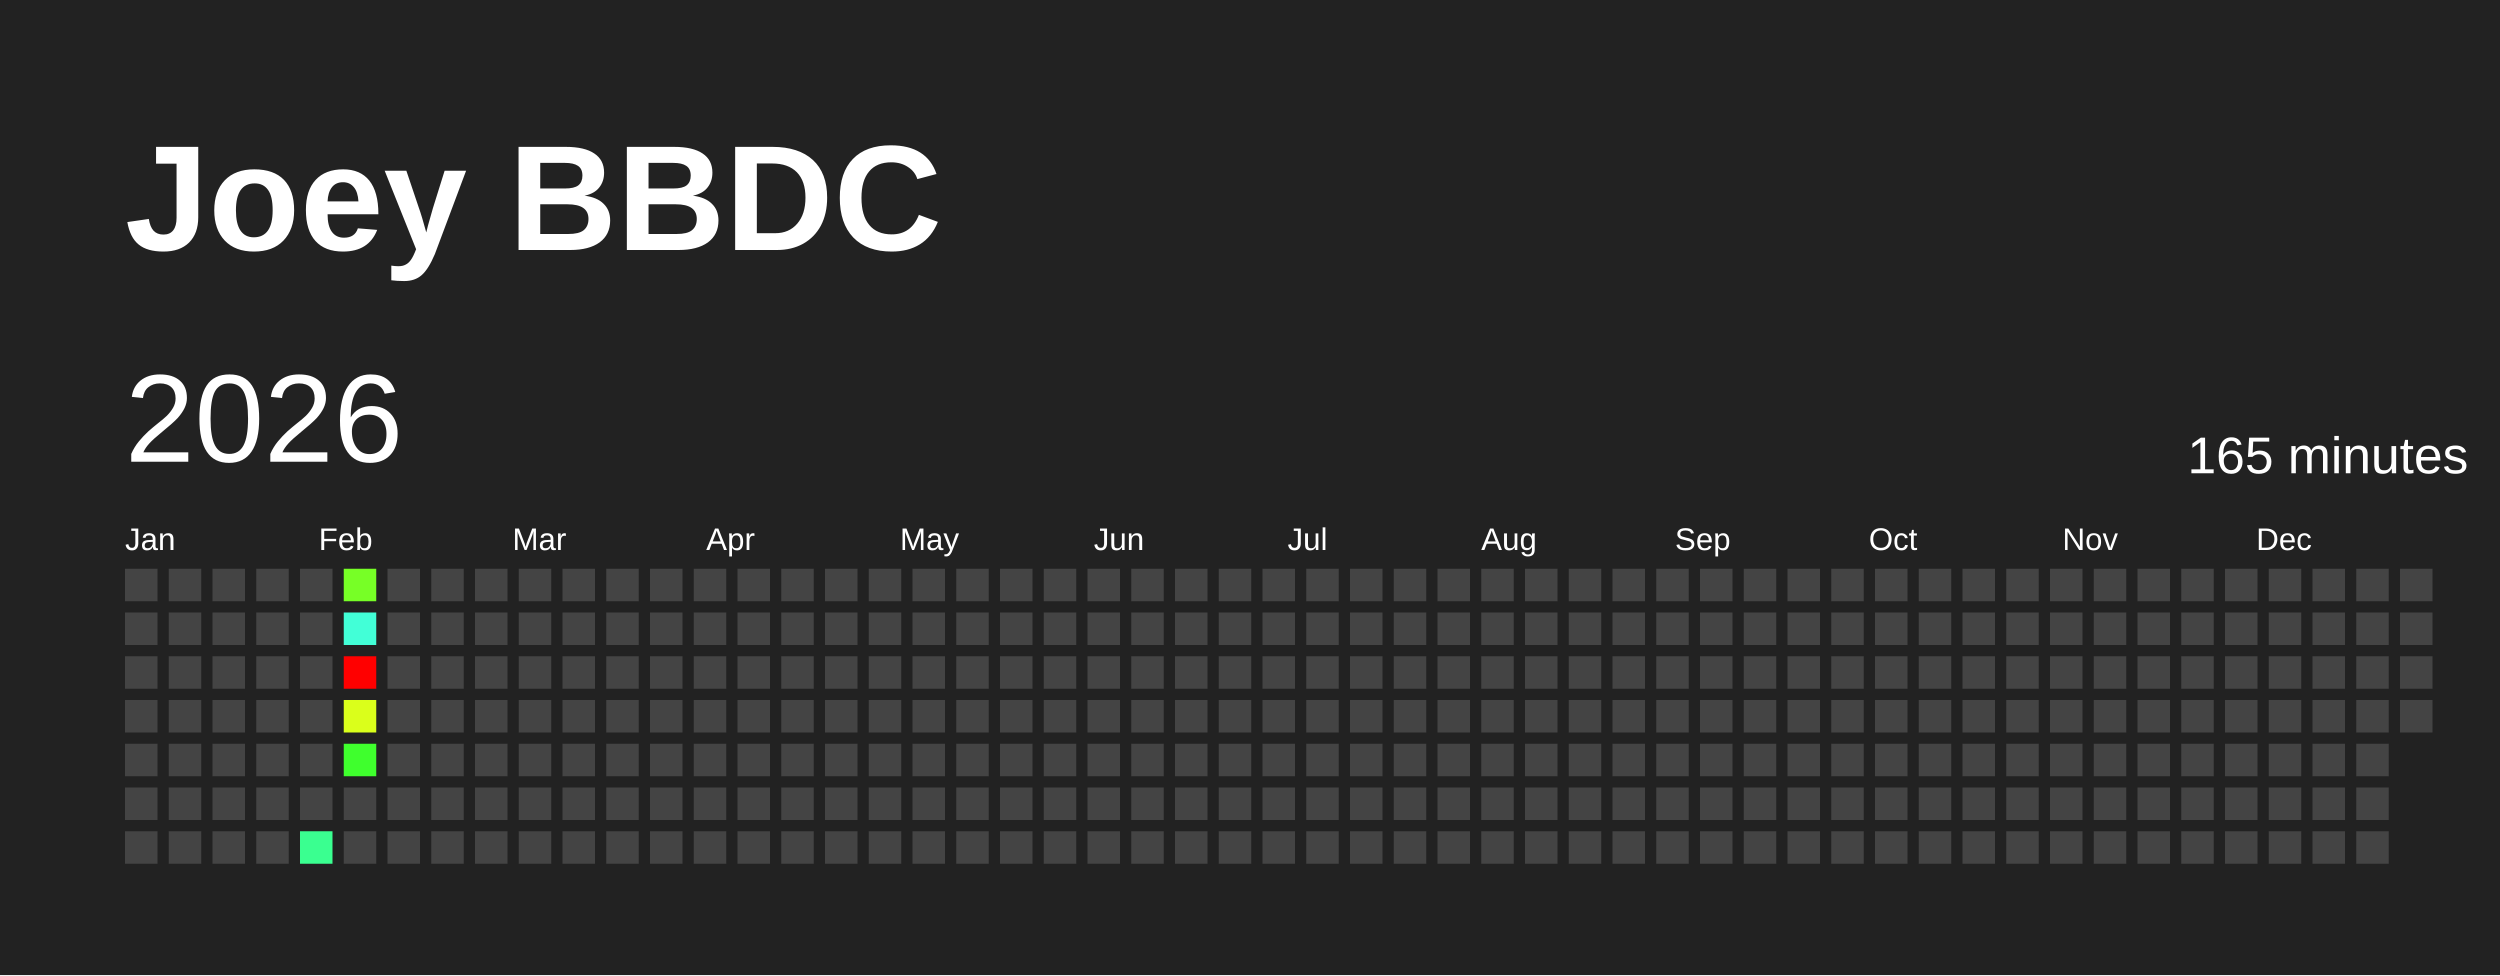
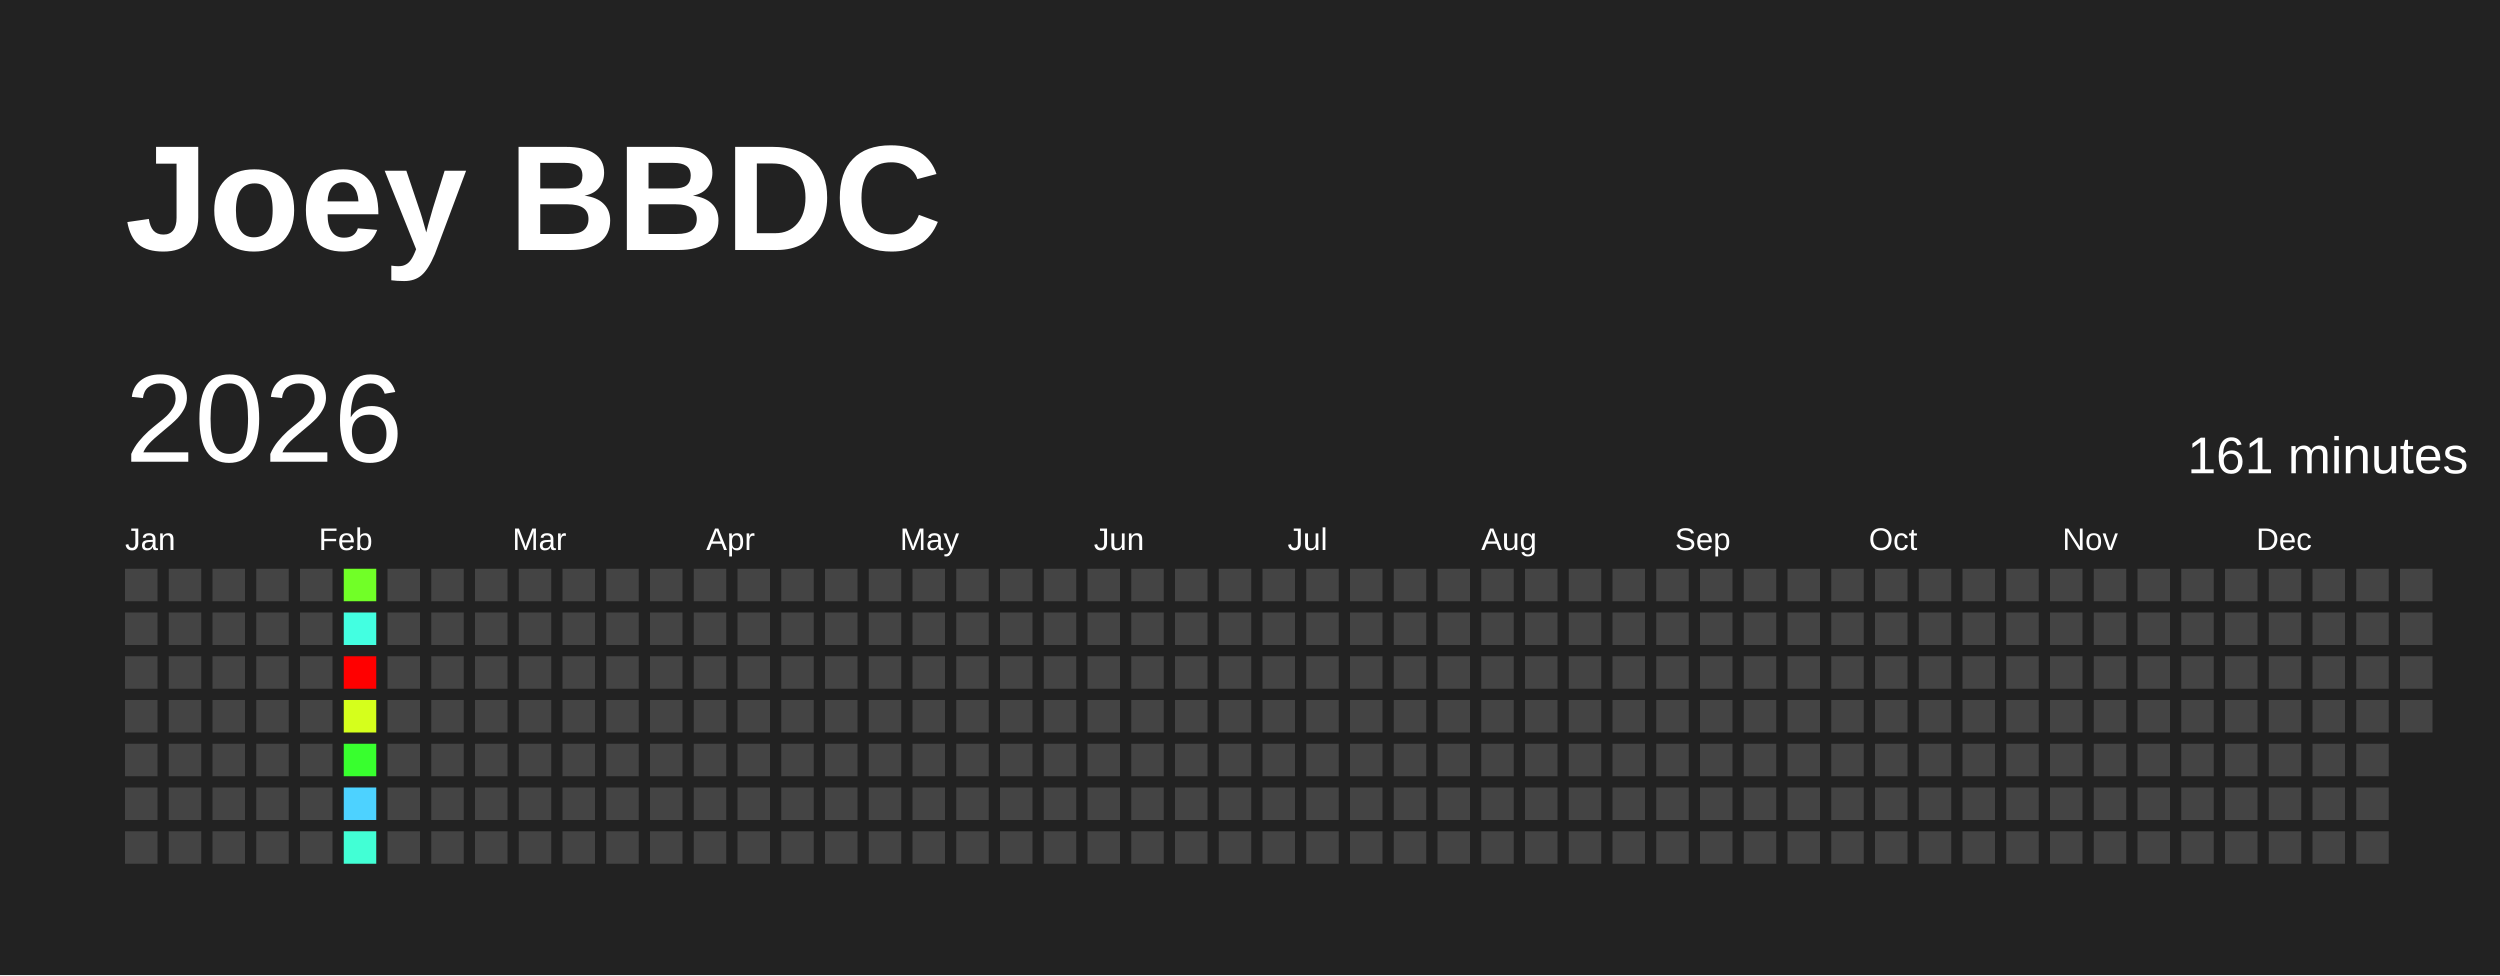
<svg xmlns="http://www.w3.org/2000/svg" baseProfile="full" height="78mm" version="1.1" viewBox="0,0,200,78" width="200mm">
  <defs />
  <rect fill="#222222" height="78" width="200" x="0" y="0" />
  <text fill="#FFFFFF" style="font-size:12px; font-family:Arial; font-weight:bold;" x="10" y="20">Joey BBDC</text>
  <text dominant-baseline="hanging" fill="#FFFFFF" style="font-size:10.0px; font-family:Arial;" x="10" y="30">2026</text>
-   <text dominant-baseline="hanging" fill="#FFFFFF" style="font-size:4.125px; font-family:Arial;" x="175" y="35">165 minutes</text>
+   <text dominant-baseline="hanging" fill="#FFFFFF" style="font-size:4.125px; font-family:Arial;" x="175" y="35">161 minutes</text>
  <text fill="#FFFFFF" style="font-size:2.5px; font-family:Arial" x="10.0" y="44">Jan</text>
  <text fill="#FFFFFF" style="font-size:2.5px; font-family:Arial" x="25.5" y="44">Feb</text>
  <text fill="#FFFFFF" style="font-size:2.5px; font-family:Arial" x="41.0" y="44">Mar</text>
  <text fill="#FFFFFF" style="font-size:2.5px; font-family:Arial" x="56.5" y="44">Apr</text>
  <text fill="#FFFFFF" style="font-size:2.5px; font-family:Arial" x="72.0" y="44">May</text>
  <text fill="#FFFFFF" style="font-size:2.5px; font-family:Arial" x="87.5" y="44">Jun</text>
  <text fill="#FFFFFF" style="font-size:2.5px; font-family:Arial" x="103.0" y="44">Jul</text>
  <text fill="#FFFFFF" style="font-size:2.5px; font-family:Arial" x="118.5" y="44">Aug</text>
  <text fill="#FFFFFF" style="font-size:2.5px; font-family:Arial" x="134.0" y="44">Sep</text>
  <text fill="#FFFFFF" style="font-size:2.5px; font-family:Arial" x="149.5" y="44">Oct</text>
  <text fill="#FFFFFF" style="font-size:2.5px; font-family:Arial" x="165.0" y="44">Nov</text>
  <text fill="#FFFFFF" style="font-size:2.5px; font-family:Arial" x="180.5" y="44">Dec</text>
  <rect fill="#444444" height="2.6" width="2.6" x="10.0" y="45.5" />
  <rect fill="#444444" height="2.6" width="2.6" x="10.0" y="49.0" />
  <rect fill="#444444" height="2.6" width="2.6" x="10.0" y="52.5" />
  <rect fill="#444444" height="2.6" width="2.6" x="10.0" y="56.0" />
  <rect fill="#444444" height="2.6" width="2.6" x="10.0" y="59.5" />
  <rect fill="#444444" height="2.6" width="2.6" x="10.0" y="63.0" />
  <rect fill="#444444" height="2.6" width="2.6" x="10.0" y="66.5" />
  <rect fill="#444444" height="2.6" width="2.6" x="13.5" y="45.5" />
  <rect fill="#444444" height="2.6" width="2.6" x="13.5" y="49.0" />
  <rect fill="#444444" height="2.6" width="2.6" x="13.5" y="52.5" />
  <rect fill="#444444" height="2.6" width="2.6" x="13.5" y="56.0" />
  <rect fill="#444444" height="2.6" width="2.6" x="13.5" y="59.5" />
  <rect fill="#444444" height="2.6" width="2.6" x="13.5" y="63.0" />
  <rect fill="#444444" height="2.6" width="2.6" x="13.5" y="66.5" />
  <rect fill="#444444" height="2.6" width="2.6" x="17.0" y="45.5" />
  <rect fill="#444444" height="2.6" width="2.6" x="17.0" y="49.0" />
  <rect fill="#444444" height="2.6" width="2.6" x="17.0" y="52.5" />
  <rect fill="#444444" height="2.6" width="2.6" x="17.0" y="56.0" />
  <rect fill="#444444" height="2.6" width="2.6" x="17.0" y="59.5" />
  <rect fill="#444444" height="2.6" width="2.6" x="17.0" y="63.0" />
  <rect fill="#444444" height="2.6" width="2.6" x="17.0" y="66.5" />
  <rect fill="#444444" height="2.6" width="2.6" x="20.5" y="45.5" />
  <rect fill="#444444" height="2.6" width="2.6" x="20.5" y="49.0" />
  <rect fill="#444444" height="2.6" width="2.6" x="20.5" y="52.5" />
  <rect fill="#444444" height="2.6" width="2.6" x="20.5" y="56.0" />
  <rect fill="#444444" height="2.6" width="2.6" x="20.5" y="59.5" />
  <rect fill="#444444" height="2.6" width="2.6" x="20.5" y="63.0" />
  <rect fill="#444444" height="2.6" width="2.6" x="20.5" y="66.5" />
  <rect fill="#444444" height="2.6" width="2.6" x="24.0" y="45.5" />
  <rect fill="#444444" height="2.6" width="2.6" x="24.0" y="49.0" />
  <rect fill="#444444" height="2.6" width="2.6" x="24.0" y="52.5" />
  <rect fill="#444444" height="2.6" width="2.6" x="24.0" y="56.0" />
  <rect fill="#444444" height="2.6" width="2.6" x="24.0" y="59.5" />
  <rect fill="#444444" height="2.6" width="2.6" x="24.0" y="63.0" />
-   <rect fill="#3aff90" height="2.6" width="2.6" x="24.0" y="66.5" />
-   <rect fill="#77ff26" height="2.6" width="2.6" x="27.5" y="45.5" />
-   <rect fill="#42ffd7" height="2.6" width="2.6" x="27.5" y="49.0" />
+   <rect fill="#444444" height="2.6" width="2.6" x="24.0" y="66.5" />
+   <rect fill="#71ff27" height="2.6" width="2.6" x="27.5" y="45.5" />
+   <rect fill="#43ffe1" height="2.6" width="2.6" x="27.5" y="49.0" />
  <rect fill="red" height="2.6" width="2.6" x="27.5" y="52.5" />
-   <rect fill="#daff1b" height="2.6" width="2.6" x="27.5" y="56.0" />
-   <rect fill="#3fff2d" height="2.6" width="2.6" x="27.5" y="59.5" />
-   <rect fill="#444444" height="2.6" width="2.6" x="27.5" y="63.0" />
-   <rect fill="#444444" height="2.6" width="2.6" x="27.5" y="66.5" />
+   <rect fill="#d5ff1c" height="2.6" width="2.6" x="27.5" y="56.0" />
+   <rect fill="#38ff2e" height="2.6" width="2.6" x="27.5" y="59.5" />
+   <rect fill="#4dd2ff" height="2.6" width="2.6" x="27.5" y="63.0" />
+   <rect fill="#42ffd5" height="2.6" width="2.6" x="27.5" y="66.5" />
  <rect fill="#444444" height="2.6" width="2.6" x="31.0" y="45.5" />
  <rect fill="#444444" height="2.6" width="2.6" x="31.0" y="49.0" />
  <rect fill="#444444" height="2.6" width="2.6" x="31.0" y="52.5" />
  <rect fill="#444444" height="2.6" width="2.6" x="31.0" y="56.0" />
  <rect fill="#444444" height="2.6" width="2.6" x="31.0" y="59.5" />
  <rect fill="#444444" height="2.6" width="2.6" x="31.0" y="63.0" />
  <rect fill="#444444" height="2.6" width="2.6" x="31.0" y="66.5" />
  <rect fill="#444444" height="2.6" width="2.6" x="34.5" y="45.5" />
  <rect fill="#444444" height="2.6" width="2.6" x="34.5" y="49.0" />
  <rect fill="#444444" height="2.6" width="2.6" x="34.5" y="52.5" />
  <rect fill="#444444" height="2.6" width="2.6" x="34.5" y="56.0" />
  <rect fill="#444444" height="2.6" width="2.6" x="34.5" y="59.5" />
  <rect fill="#444444" height="2.6" width="2.6" x="34.5" y="63.0" />
  <rect fill="#444444" height="2.6" width="2.6" x="34.5" y="66.5" />
  <rect fill="#444444" height="2.6" width="2.6" x="38.0" y="45.5" />
  <rect fill="#444444" height="2.6" width="2.6" x="38.0" y="49.0" />
  <rect fill="#444444" height="2.6" width="2.6" x="38.0" y="52.5" />
  <rect fill="#444444" height="2.6" width="2.6" x="38.0" y="56.0" />
  <rect fill="#444444" height="2.6" width="2.6" x="38.0" y="59.5" />
  <rect fill="#444444" height="2.6" width="2.6" x="38.0" y="63.0" />
  <rect fill="#444444" height="2.6" width="2.6" x="38.0" y="66.5" />
  <rect fill="#444444" height="2.6" width="2.6" x="41.5" y="45.5" />
  <rect fill="#444444" height="2.6" width="2.6" x="41.5" y="49.0" />
  <rect fill="#444444" height="2.6" width="2.6" x="41.5" y="52.5" />
  <rect fill="#444444" height="2.6" width="2.6" x="41.5" y="56.0" />
  <rect fill="#444444" height="2.6" width="2.6" x="41.5" y="59.5" />
  <rect fill="#444444" height="2.6" width="2.6" x="41.5" y="63.0" />
  <rect fill="#444444" height="2.6" width="2.6" x="41.5" y="66.5" />
  <rect fill="#444444" height="2.6" width="2.6" x="45.0" y="45.5" />
  <rect fill="#444444" height="2.6" width="2.6" x="45.0" y="49.0" />
  <rect fill="#444444" height="2.6" width="2.6" x="45.0" y="52.5" />
  <rect fill="#444444" height="2.6" width="2.6" x="45.0" y="56.0" />
  <rect fill="#444444" height="2.6" width="2.6" x="45.0" y="59.5" />
  <rect fill="#444444" height="2.6" width="2.6" x="45.0" y="63.0" />
  <rect fill="#444444" height="2.6" width="2.6" x="45.0" y="66.5" />
  <rect fill="#444444" height="2.6" width="2.6" x="48.5" y="45.5" />
  <rect fill="#444444" height="2.6" width="2.6" x="48.5" y="49.0" />
  <rect fill="#444444" height="2.6" width="2.6" x="48.5" y="52.5" />
  <rect fill="#444444" height="2.6" width="2.6" x="48.5" y="56.0" />
  <rect fill="#444444" height="2.6" width="2.6" x="48.5" y="59.5" />
  <rect fill="#444444" height="2.6" width="2.6" x="48.5" y="63.0" />
  <rect fill="#444444" height="2.6" width="2.6" x="48.5" y="66.5" />
  <rect fill="#444444" height="2.6" width="2.6" x="52.0" y="45.5" />
  <rect fill="#444444" height="2.6" width="2.6" x="52.0" y="49.0" />
  <rect fill="#444444" height="2.6" width="2.6" x="52.0" y="52.5" />
  <rect fill="#444444" height="2.6" width="2.6" x="52.0" y="56.0" />
  <rect fill="#444444" height="2.6" width="2.6" x="52.0" y="59.5" />
  <rect fill="#444444" height="2.6" width="2.6" x="52.0" y="63.0" />
  <rect fill="#444444" height="2.6" width="2.6" x="52.0" y="66.5" />
  <rect fill="#444444" height="2.6" width="2.6" x="55.5" y="45.5" />
  <rect fill="#444444" height="2.6" width="2.6" x="55.5" y="49.0" />
  <rect fill="#444444" height="2.6" width="2.6" x="55.5" y="52.5" />
  <rect fill="#444444" height="2.6" width="2.6" x="55.5" y="56.0" />
  <rect fill="#444444" height="2.6" width="2.6" x="55.5" y="59.5" />
  <rect fill="#444444" height="2.6" width="2.6" x="55.5" y="63.0" />
  <rect fill="#444444" height="2.6" width="2.6" x="55.5" y="66.5" />
  <rect fill="#444444" height="2.6" width="2.6" x="59.0" y="45.5" />
  <rect fill="#444444" height="2.6" width="2.6" x="59.0" y="49.0" />
  <rect fill="#444444" height="2.6" width="2.6" x="59.0" y="52.5" />
  <rect fill="#444444" height="2.6" width="2.6" x="59.0" y="56.0" />
  <rect fill="#444444" height="2.6" width="2.6" x="59.0" y="59.5" />
  <rect fill="#444444" height="2.6" width="2.6" x="59.0" y="63.0" />
  <rect fill="#444444" height="2.6" width="2.6" x="59.0" y="66.5" />
  <rect fill="#444444" height="2.6" width="2.6" x="62.5" y="45.5" />
  <rect fill="#444444" height="2.6" width="2.6" x="62.5" y="49.0" />
  <rect fill="#444444" height="2.6" width="2.6" x="62.5" y="52.5" />
  <rect fill="#444444" height="2.6" width="2.6" x="62.5" y="56.0" />
  <rect fill="#444444" height="2.6" width="2.6" x="62.5" y="59.5" />
  <rect fill="#444444" height="2.6" width="2.6" x="62.5" y="63.0" />
  <rect fill="#444444" height="2.6" width="2.6" x="62.5" y="66.5" />
  <rect fill="#444444" height="2.6" width="2.6" x="66.0" y="45.5" />
  <rect fill="#444444" height="2.6" width="2.6" x="66.0" y="49.0" />
  <rect fill="#444444" height="2.6" width="2.6" x="66.0" y="52.5" />
  <rect fill="#444444" height="2.6" width="2.6" x="66.0" y="56.0" />
  <rect fill="#444444" height="2.6" width="2.6" x="66.0" y="59.5" />
  <rect fill="#444444" height="2.6" width="2.6" x="66.0" y="63.0" />
  <rect fill="#444444" height="2.6" width="2.6" x="66.0" y="66.5" />
  <rect fill="#444444" height="2.6" width="2.6" x="69.5" y="45.5" />
  <rect fill="#444444" height="2.6" width="2.6" x="69.5" y="49.0" />
  <rect fill="#444444" height="2.6" width="2.6" x="69.5" y="52.5" />
  <rect fill="#444444" height="2.6" width="2.6" x="69.5" y="56.0" />
  <rect fill="#444444" height="2.6" width="2.6" x="69.5" y="59.5" />
  <rect fill="#444444" height="2.6" width="2.6" x="69.5" y="63.0" />
  <rect fill="#444444" height="2.6" width="2.6" x="69.5" y="66.5" />
  <rect fill="#444444" height="2.6" width="2.6" x="73.0" y="45.5" />
  <rect fill="#444444" height="2.6" width="2.6" x="73.0" y="49.0" />
  <rect fill="#444444" height="2.6" width="2.6" x="73.0" y="52.5" />
  <rect fill="#444444" height="2.6" width="2.6" x="73.0" y="56.0" />
  <rect fill="#444444" height="2.6" width="2.6" x="73.0" y="59.5" />
  <rect fill="#444444" height="2.6" width="2.6" x="73.0" y="63.0" />
  <rect fill="#444444" height="2.6" width="2.6" x="73.0" y="66.5" />
  <rect fill="#444444" height="2.6" width="2.6" x="76.5" y="45.5" />
  <rect fill="#444444" height="2.6" width="2.6" x="76.5" y="49.0" />
  <rect fill="#444444" height="2.6" width="2.6" x="76.5" y="52.5" />
  <rect fill="#444444" height="2.6" width="2.6" x="76.5" y="56.0" />
  <rect fill="#444444" height="2.6" width="2.6" x="76.5" y="59.5" />
  <rect fill="#444444" height="2.6" width="2.6" x="76.5" y="63.0" />
  <rect fill="#444444" height="2.6" width="2.6" x="76.5" y="66.5" />
  <rect fill="#444444" height="2.6" width="2.6" x="80.0" y="45.5" />
  <rect fill="#444444" height="2.6" width="2.6" x="80.0" y="49.0" />
  <rect fill="#444444" height="2.6" width="2.6" x="80.0" y="52.5" />
  <rect fill="#444444" height="2.6" width="2.6" x="80.0" y="56.0" />
  <rect fill="#444444" height="2.6" width="2.6" x="80.0" y="59.5" />
  <rect fill="#444444" height="2.6" width="2.6" x="80.0" y="63.0" />
  <rect fill="#444444" height="2.6" width="2.6" x="80.0" y="66.5" />
  <rect fill="#444444" height="2.6" width="2.6" x="83.5" y="45.5" />
  <rect fill="#444444" height="2.6" width="2.6" x="83.5" y="49.0" />
  <rect fill="#444444" height="2.6" width="2.6" x="83.5" y="52.5" />
  <rect fill="#444444" height="2.6" width="2.6" x="83.5" y="56.0" />
  <rect fill="#444444" height="2.6" width="2.6" x="83.5" y="59.5" />
  <rect fill="#444444" height="2.6" width="2.6" x="83.5" y="63.0" />
  <rect fill="#444444" height="2.6" width="2.6" x="83.5" y="66.5" />
  <rect fill="#444444" height="2.6" width="2.6" x="87.0" y="45.5" />
  <rect fill="#444444" height="2.6" width="2.6" x="87.0" y="49.0" />
  <rect fill="#444444" height="2.6" width="2.6" x="87.0" y="52.5" />
  <rect fill="#444444" height="2.6" width="2.6" x="87.0" y="56.0" />
  <rect fill="#444444" height="2.6" width="2.6" x="87.0" y="59.5" />
  <rect fill="#444444" height="2.6" width="2.6" x="87.0" y="63.0" />
  <rect fill="#444444" height="2.6" width="2.6" x="87.0" y="66.5" />
  <rect fill="#444444" height="2.6" width="2.6" x="90.5" y="45.5" />
  <rect fill="#444444" height="2.6" width="2.6" x="90.5" y="49.0" />
  <rect fill="#444444" height="2.6" width="2.6" x="90.5" y="52.5" />
  <rect fill="#444444" height="2.6" width="2.6" x="90.5" y="56.0" />
  <rect fill="#444444" height="2.6" width="2.6" x="90.5" y="59.5" />
  <rect fill="#444444" height="2.6" width="2.6" x="90.5" y="63.0" />
  <rect fill="#444444" height="2.6" width="2.6" x="90.5" y="66.5" />
  <rect fill="#444444" height="2.6" width="2.6" x="94.0" y="45.5" />
  <rect fill="#444444" height="2.6" width="2.6" x="94.0" y="49.0" />
  <rect fill="#444444" height="2.6" width="2.6" x="94.0" y="52.5" />
  <rect fill="#444444" height="2.6" width="2.6" x="94.0" y="56.0" />
  <rect fill="#444444" height="2.6" width="2.6" x="94.0" y="59.5" />
  <rect fill="#444444" height="2.6" width="2.6" x="94.0" y="63.0" />
  <rect fill="#444444" height="2.6" width="2.6" x="94.0" y="66.5" />
  <rect fill="#444444" height="2.6" width="2.6" x="97.5" y="45.5" />
  <rect fill="#444444" height="2.6" width="2.6" x="97.5" y="49.0" />
  <rect fill="#444444" height="2.6" width="2.6" x="97.5" y="52.5" />
  <rect fill="#444444" height="2.6" width="2.6" x="97.5" y="56.0" />
  <rect fill="#444444" height="2.6" width="2.6" x="97.5" y="59.5" />
  <rect fill="#444444" height="2.6" width="2.6" x="97.5" y="63.0" />
  <rect fill="#444444" height="2.6" width="2.6" x="97.5" y="66.5" />
  <rect fill="#444444" height="2.6" width="2.6" x="101.0" y="45.5" />
  <rect fill="#444444" height="2.6" width="2.6" x="101.0" y="49.0" />
  <rect fill="#444444" height="2.6" width="2.6" x="101.0" y="52.5" />
  <rect fill="#444444" height="2.6" width="2.6" x="101.0" y="56.0" />
  <rect fill="#444444" height="2.6" width="2.6" x="101.0" y="59.5" />
  <rect fill="#444444" height="2.6" width="2.6" x="101.0" y="63.0" />
  <rect fill="#444444" height="2.6" width="2.6" x="101.0" y="66.5" />
  <rect fill="#444444" height="2.6" width="2.6" x="104.5" y="45.5" />
  <rect fill="#444444" height="2.6" width="2.6" x="104.5" y="49.0" />
  <rect fill="#444444" height="2.6" width="2.6" x="104.5" y="52.5" />
  <rect fill="#444444" height="2.6" width="2.6" x="104.5" y="56.0" />
  <rect fill="#444444" height="2.6" width="2.6" x="104.5" y="59.5" />
  <rect fill="#444444" height="2.6" width="2.6" x="104.5" y="63.0" />
  <rect fill="#444444" height="2.6" width="2.6" x="104.5" y="66.5" />
  <rect fill="#444444" height="2.6" width="2.6" x="108.0" y="45.5" />
  <rect fill="#444444" height="2.6" width="2.6" x="108.0" y="49.0" />
  <rect fill="#444444" height="2.6" width="2.6" x="108.0" y="52.5" />
  <rect fill="#444444" height="2.6" width="2.6" x="108.0" y="56.0" />
  <rect fill="#444444" height="2.6" width="2.6" x="108.0" y="59.5" />
  <rect fill="#444444" height="2.6" width="2.6" x="108.0" y="63.0" />
  <rect fill="#444444" height="2.6" width="2.6" x="108.0" y="66.5" />
  <rect fill="#444444" height="2.6" width="2.6" x="111.5" y="45.5" />
  <rect fill="#444444" height="2.6" width="2.6" x="111.5" y="49.0" />
  <rect fill="#444444" height="2.6" width="2.6" x="111.5" y="52.5" />
  <rect fill="#444444" height="2.6" width="2.6" x="111.5" y="56.0" />
  <rect fill="#444444" height="2.6" width="2.6" x="111.5" y="59.5" />
  <rect fill="#444444" height="2.6" width="2.6" x="111.5" y="63.0" />
  <rect fill="#444444" height="2.6" width="2.6" x="111.5" y="66.5" />
  <rect fill="#444444" height="2.6" width="2.6" x="115.0" y="45.5" />
  <rect fill="#444444" height="2.6" width="2.6" x="115.0" y="49.0" />
  <rect fill="#444444" height="2.6" width="2.6" x="115.0" y="52.5" />
  <rect fill="#444444" height="2.6" width="2.6" x="115.0" y="56.0" />
  <rect fill="#444444" height="2.6" width="2.6" x="115.0" y="59.5" />
  <rect fill="#444444" height="2.6" width="2.6" x="115.0" y="63.0" />
  <rect fill="#444444" height="2.6" width="2.6" x="115.0" y="66.5" />
  <rect fill="#444444" height="2.6" width="2.6" x="118.5" y="45.5" />
  <rect fill="#444444" height="2.6" width="2.6" x="118.5" y="49.0" />
  <rect fill="#444444" height="2.6" width="2.6" x="118.5" y="52.5" />
  <rect fill="#444444" height="2.6" width="2.6" x="118.5" y="56.0" />
  <rect fill="#444444" height="2.6" width="2.6" x="118.5" y="59.5" />
  <rect fill="#444444" height="2.6" width="2.6" x="118.5" y="63.0" />
  <rect fill="#444444" height="2.6" width="2.6" x="118.5" y="66.5" />
  <rect fill="#444444" height="2.6" width="2.6" x="122.0" y="45.5" />
  <rect fill="#444444" height="2.6" width="2.6" x="122.0" y="49.0" />
  <rect fill="#444444" height="2.6" width="2.6" x="122.0" y="52.5" />
  <rect fill="#444444" height="2.6" width="2.6" x="122.0" y="56.0" />
  <rect fill="#444444" height="2.6" width="2.6" x="122.0" y="59.5" />
  <rect fill="#444444" height="2.6" width="2.6" x="122.0" y="63.0" />
  <rect fill="#444444" height="2.6" width="2.6" x="122.0" y="66.5" />
  <rect fill="#444444" height="2.6" width="2.6" x="125.5" y="45.5" />
  <rect fill="#444444" height="2.6" width="2.6" x="125.5" y="49.0" />
  <rect fill="#444444" height="2.6" width="2.6" x="125.5" y="52.5" />
  <rect fill="#444444" height="2.6" width="2.6" x="125.5" y="56.0" />
  <rect fill="#444444" height="2.6" width="2.6" x="125.5" y="59.5" />
  <rect fill="#444444" height="2.6" width="2.6" x="125.5" y="63.0" />
  <rect fill="#444444" height="2.6" width="2.6" x="125.5" y="66.5" />
  <rect fill="#444444" height="2.6" width="2.6" x="129.0" y="45.5" />
  <rect fill="#444444" height="2.6" width="2.6" x="129.0" y="49.0" />
  <rect fill="#444444" height="2.6" width="2.6" x="129.0" y="52.5" />
  <rect fill="#444444" height="2.6" width="2.6" x="129.0" y="56.0" />
  <rect fill="#444444" height="2.6" width="2.6" x="129.0" y="59.5" />
  <rect fill="#444444" height="2.6" width="2.6" x="129.0" y="63.0" />
  <rect fill="#444444" height="2.6" width="2.6" x="129.0" y="66.5" />
  <rect fill="#444444" height="2.6" width="2.6" x="132.5" y="45.5" />
  <rect fill="#444444" height="2.6" width="2.6" x="132.5" y="49.0" />
  <rect fill="#444444" height="2.6" width="2.6" x="132.5" y="52.5" />
  <rect fill="#444444" height="2.6" width="2.6" x="132.5" y="56.0" />
  <rect fill="#444444" height="2.6" width="2.6" x="132.5" y="59.5" />
  <rect fill="#444444" height="2.6" width="2.6" x="132.5" y="63.0" />
  <rect fill="#444444" height="2.6" width="2.6" x="132.5" y="66.5" />
  <rect fill="#444444" height="2.6" width="2.6" x="136.0" y="45.5" />
  <rect fill="#444444" height="2.6" width="2.6" x="136.0" y="49.0" />
  <rect fill="#444444" height="2.6" width="2.6" x="136.0" y="52.5" />
  <rect fill="#444444" height="2.6" width="2.6" x="136.0" y="56.0" />
  <rect fill="#444444" height="2.6" width="2.6" x="136.0" y="59.5" />
  <rect fill="#444444" height="2.6" width="2.6" x="136.0" y="63.0" />
  <rect fill="#444444" height="2.6" width="2.6" x="136.0" y="66.5" />
  <rect fill="#444444" height="2.6" width="2.6" x="139.5" y="45.5" />
  <rect fill="#444444" height="2.6" width="2.6" x="139.5" y="49.0" />
  <rect fill="#444444" height="2.6" width="2.6" x="139.5" y="52.5" />
  <rect fill="#444444" height="2.6" width="2.6" x="139.5" y="56.0" />
  <rect fill="#444444" height="2.6" width="2.6" x="139.5" y="59.5" />
  <rect fill="#444444" height="2.6" width="2.6" x="139.5" y="63.0" />
  <rect fill="#444444" height="2.6" width="2.6" x="139.5" y="66.5" />
  <rect fill="#444444" height="2.6" width="2.6" x="143.0" y="45.5" />
  <rect fill="#444444" height="2.6" width="2.6" x="143.0" y="49.0" />
  <rect fill="#444444" height="2.6" width="2.6" x="143.0" y="52.5" />
  <rect fill="#444444" height="2.6" width="2.6" x="143.0" y="56.0" />
  <rect fill="#444444" height="2.6" width="2.6" x="143.0" y="59.5" />
  <rect fill="#444444" height="2.6" width="2.6" x="143.0" y="63.0" />
  <rect fill="#444444" height="2.6" width="2.6" x="143.0" y="66.5" />
  <rect fill="#444444" height="2.6" width="2.6" x="146.5" y="45.5" />
  <rect fill="#444444" height="2.6" width="2.6" x="146.5" y="49.0" />
  <rect fill="#444444" height="2.6" width="2.6" x="146.5" y="52.5" />
  <rect fill="#444444" height="2.6" width="2.6" x="146.5" y="56.0" />
  <rect fill="#444444" height="2.6" width="2.6" x="146.5" y="59.5" />
  <rect fill="#444444" height="2.6" width="2.6" x="146.5" y="63.0" />
  <rect fill="#444444" height="2.6" width="2.6" x="146.5" y="66.5" />
  <rect fill="#444444" height="2.6" width="2.6" x="150.0" y="45.5" />
  <rect fill="#444444" height="2.6" width="2.6" x="150.0" y="49.0" />
  <rect fill="#444444" height="2.6" width="2.6" x="150.0" y="52.5" />
  <rect fill="#444444" height="2.6" width="2.6" x="150.0" y="56.0" />
  <rect fill="#444444" height="2.6" width="2.6" x="150.0" y="59.5" />
  <rect fill="#444444" height="2.6" width="2.6" x="150.0" y="63.0" />
  <rect fill="#444444" height="2.6" width="2.6" x="150.0" y="66.5" />
  <rect fill="#444444" height="2.6" width="2.6" x="153.5" y="45.5" />
  <rect fill="#444444" height="2.6" width="2.6" x="153.5" y="49.0" />
  <rect fill="#444444" height="2.6" width="2.6" x="153.5" y="52.5" />
  <rect fill="#444444" height="2.6" width="2.6" x="153.5" y="56.0" />
  <rect fill="#444444" height="2.6" width="2.6" x="153.5" y="59.5" />
  <rect fill="#444444" height="2.6" width="2.6" x="153.5" y="63.0" />
  <rect fill="#444444" height="2.6" width="2.6" x="153.5" y="66.5" />
  <rect fill="#444444" height="2.6" width="2.6" x="157.0" y="45.5" />
  <rect fill="#444444" height="2.6" width="2.6" x="157.0" y="49.0" />
  <rect fill="#444444" height="2.6" width="2.6" x="157.0" y="52.5" />
  <rect fill="#444444" height="2.6" width="2.6" x="157.0" y="56.0" />
  <rect fill="#444444" height="2.6" width="2.6" x="157.0" y="59.5" />
  <rect fill="#444444" height="2.6" width="2.6" x="157.0" y="63.0" />
  <rect fill="#444444" height="2.6" width="2.6" x="157.0" y="66.5" />
  <rect fill="#444444" height="2.6" width="2.6" x="160.5" y="45.5" />
  <rect fill="#444444" height="2.6" width="2.6" x="160.5" y="49.0" />
  <rect fill="#444444" height="2.6" width="2.6" x="160.5" y="52.5" />
  <rect fill="#444444" height="2.6" width="2.6" x="160.5" y="56.0" />
  <rect fill="#444444" height="2.6" width="2.6" x="160.5" y="59.5" />
  <rect fill="#444444" height="2.6" width="2.6" x="160.5" y="63.0" />
  <rect fill="#444444" height="2.6" width="2.6" x="160.5" y="66.5" />
  <rect fill="#444444" height="2.6" width="2.6" x="164.0" y="45.5" />
  <rect fill="#444444" height="2.6" width="2.6" x="164.0" y="49.0" />
  <rect fill="#444444" height="2.6" width="2.6" x="164.0" y="52.5" />
  <rect fill="#444444" height="2.6" width="2.6" x="164.0" y="56.0" />
  <rect fill="#444444" height="2.6" width="2.6" x="164.0" y="59.5" />
  <rect fill="#444444" height="2.6" width="2.6" x="164.0" y="63.0" />
  <rect fill="#444444" height="2.6" width="2.6" x="164.0" y="66.5" />
  <rect fill="#444444" height="2.6" width="2.6" x="167.5" y="45.5" />
  <rect fill="#444444" height="2.6" width="2.6" x="167.5" y="49.0" />
  <rect fill="#444444" height="2.6" width="2.6" x="167.5" y="52.5" />
  <rect fill="#444444" height="2.6" width="2.6" x="167.5" y="56.0" />
  <rect fill="#444444" height="2.6" width="2.6" x="167.5" y="59.5" />
  <rect fill="#444444" height="2.6" width="2.6" x="167.5" y="63.0" />
  <rect fill="#444444" height="2.6" width="2.6" x="167.5" y="66.5" />
  <rect fill="#444444" height="2.6" width="2.6" x="171.0" y="45.5" />
  <rect fill="#444444" height="2.6" width="2.6" x="171.0" y="49.0" />
  <rect fill="#444444" height="2.6" width="2.6" x="171.0" y="52.5" />
  <rect fill="#444444" height="2.6" width="2.6" x="171.0" y="56.0" />
  <rect fill="#444444" height="2.6" width="2.6" x="171.0" y="59.5" />
  <rect fill="#444444" height="2.6" width="2.6" x="171.0" y="63.0" />
  <rect fill="#444444" height="2.6" width="2.6" x="171.0" y="66.5" />
  <rect fill="#444444" height="2.6" width="2.6" x="174.5" y="45.5" />
  <rect fill="#444444" height="2.6" width="2.6" x="174.5" y="49.0" />
  <rect fill="#444444" height="2.6" width="2.6" x="174.5" y="52.5" />
  <rect fill="#444444" height="2.6" width="2.6" x="174.5" y="56.0" />
  <rect fill="#444444" height="2.6" width="2.6" x="174.5" y="59.5" />
  <rect fill="#444444" height="2.6" width="2.6" x="174.5" y="63.0" />
  <rect fill="#444444" height="2.6" width="2.6" x="174.5" y="66.5" />
  <rect fill="#444444" height="2.6" width="2.6" x="178.0" y="45.5" />
  <rect fill="#444444" height="2.6" width="2.6" x="178.0" y="49.0" />
  <rect fill="#444444" height="2.6" width="2.6" x="178.0" y="52.5" />
  <rect fill="#444444" height="2.6" width="2.6" x="178.0" y="56.0" />
  <rect fill="#444444" height="2.6" width="2.6" x="178.0" y="59.5" />
  <rect fill="#444444" height="2.6" width="2.6" x="178.0" y="63.0" />
  <rect fill="#444444" height="2.6" width="2.6" x="178.0" y="66.5" />
  <rect fill="#444444" height="2.6" width="2.6" x="181.5" y="45.5" />
  <rect fill="#444444" height="2.6" width="2.6" x="181.5" y="49.0" />
  <rect fill="#444444" height="2.6" width="2.6" x="181.5" y="52.5" />
  <rect fill="#444444" height="2.6" width="2.6" x="181.5" y="56.0" />
  <rect fill="#444444" height="2.6" width="2.6" x="181.5" y="59.5" />
  <rect fill="#444444" height="2.6" width="2.6" x="181.5" y="63.0" />
  <rect fill="#444444" height="2.6" width="2.6" x="181.5" y="66.5" />
  <rect fill="#444444" height="2.6" width="2.6" x="185.0" y="45.5" />
  <rect fill="#444444" height="2.6" width="2.6" x="185.0" y="49.0" />
  <rect fill="#444444" height="2.6" width="2.6" x="185.0" y="52.5" />
  <rect fill="#444444" height="2.6" width="2.6" x="185.0" y="56.0" />
  <rect fill="#444444" height="2.6" width="2.6" x="185.0" y="59.5" />
  <rect fill="#444444" height="2.6" width="2.6" x="185.0" y="63.0" />
  <rect fill="#444444" height="2.6" width="2.6" x="185.0" y="66.5" />
  <rect fill="#444444" height="2.6" width="2.6" x="188.5" y="45.5" />
  <rect fill="#444444" height="2.6" width="2.6" x="188.5" y="49.0" />
  <rect fill="#444444" height="2.6" width="2.6" x="188.5" y="52.5" />
  <rect fill="#444444" height="2.6" width="2.6" x="188.5" y="56.0" />
  <rect fill="#444444" height="2.6" width="2.6" x="188.5" y="59.5" />
  <rect fill="#444444" height="2.6" width="2.6" x="188.5" y="63.0" />
  <rect fill="#444444" height="2.6" width="2.6" x="188.5" y="66.5" />
  <rect fill="#444444" height="2.6" width="2.6" x="192.0" y="45.5" />
  <rect fill="#444444" height="2.6" width="2.6" x="192.0" y="49.0" />
  <rect fill="#444444" height="2.6" width="2.6" x="192.0" y="52.5" />
  <rect fill="#444444" height="2.6" width="2.6" x="192.0" y="56.0" />
</svg>
